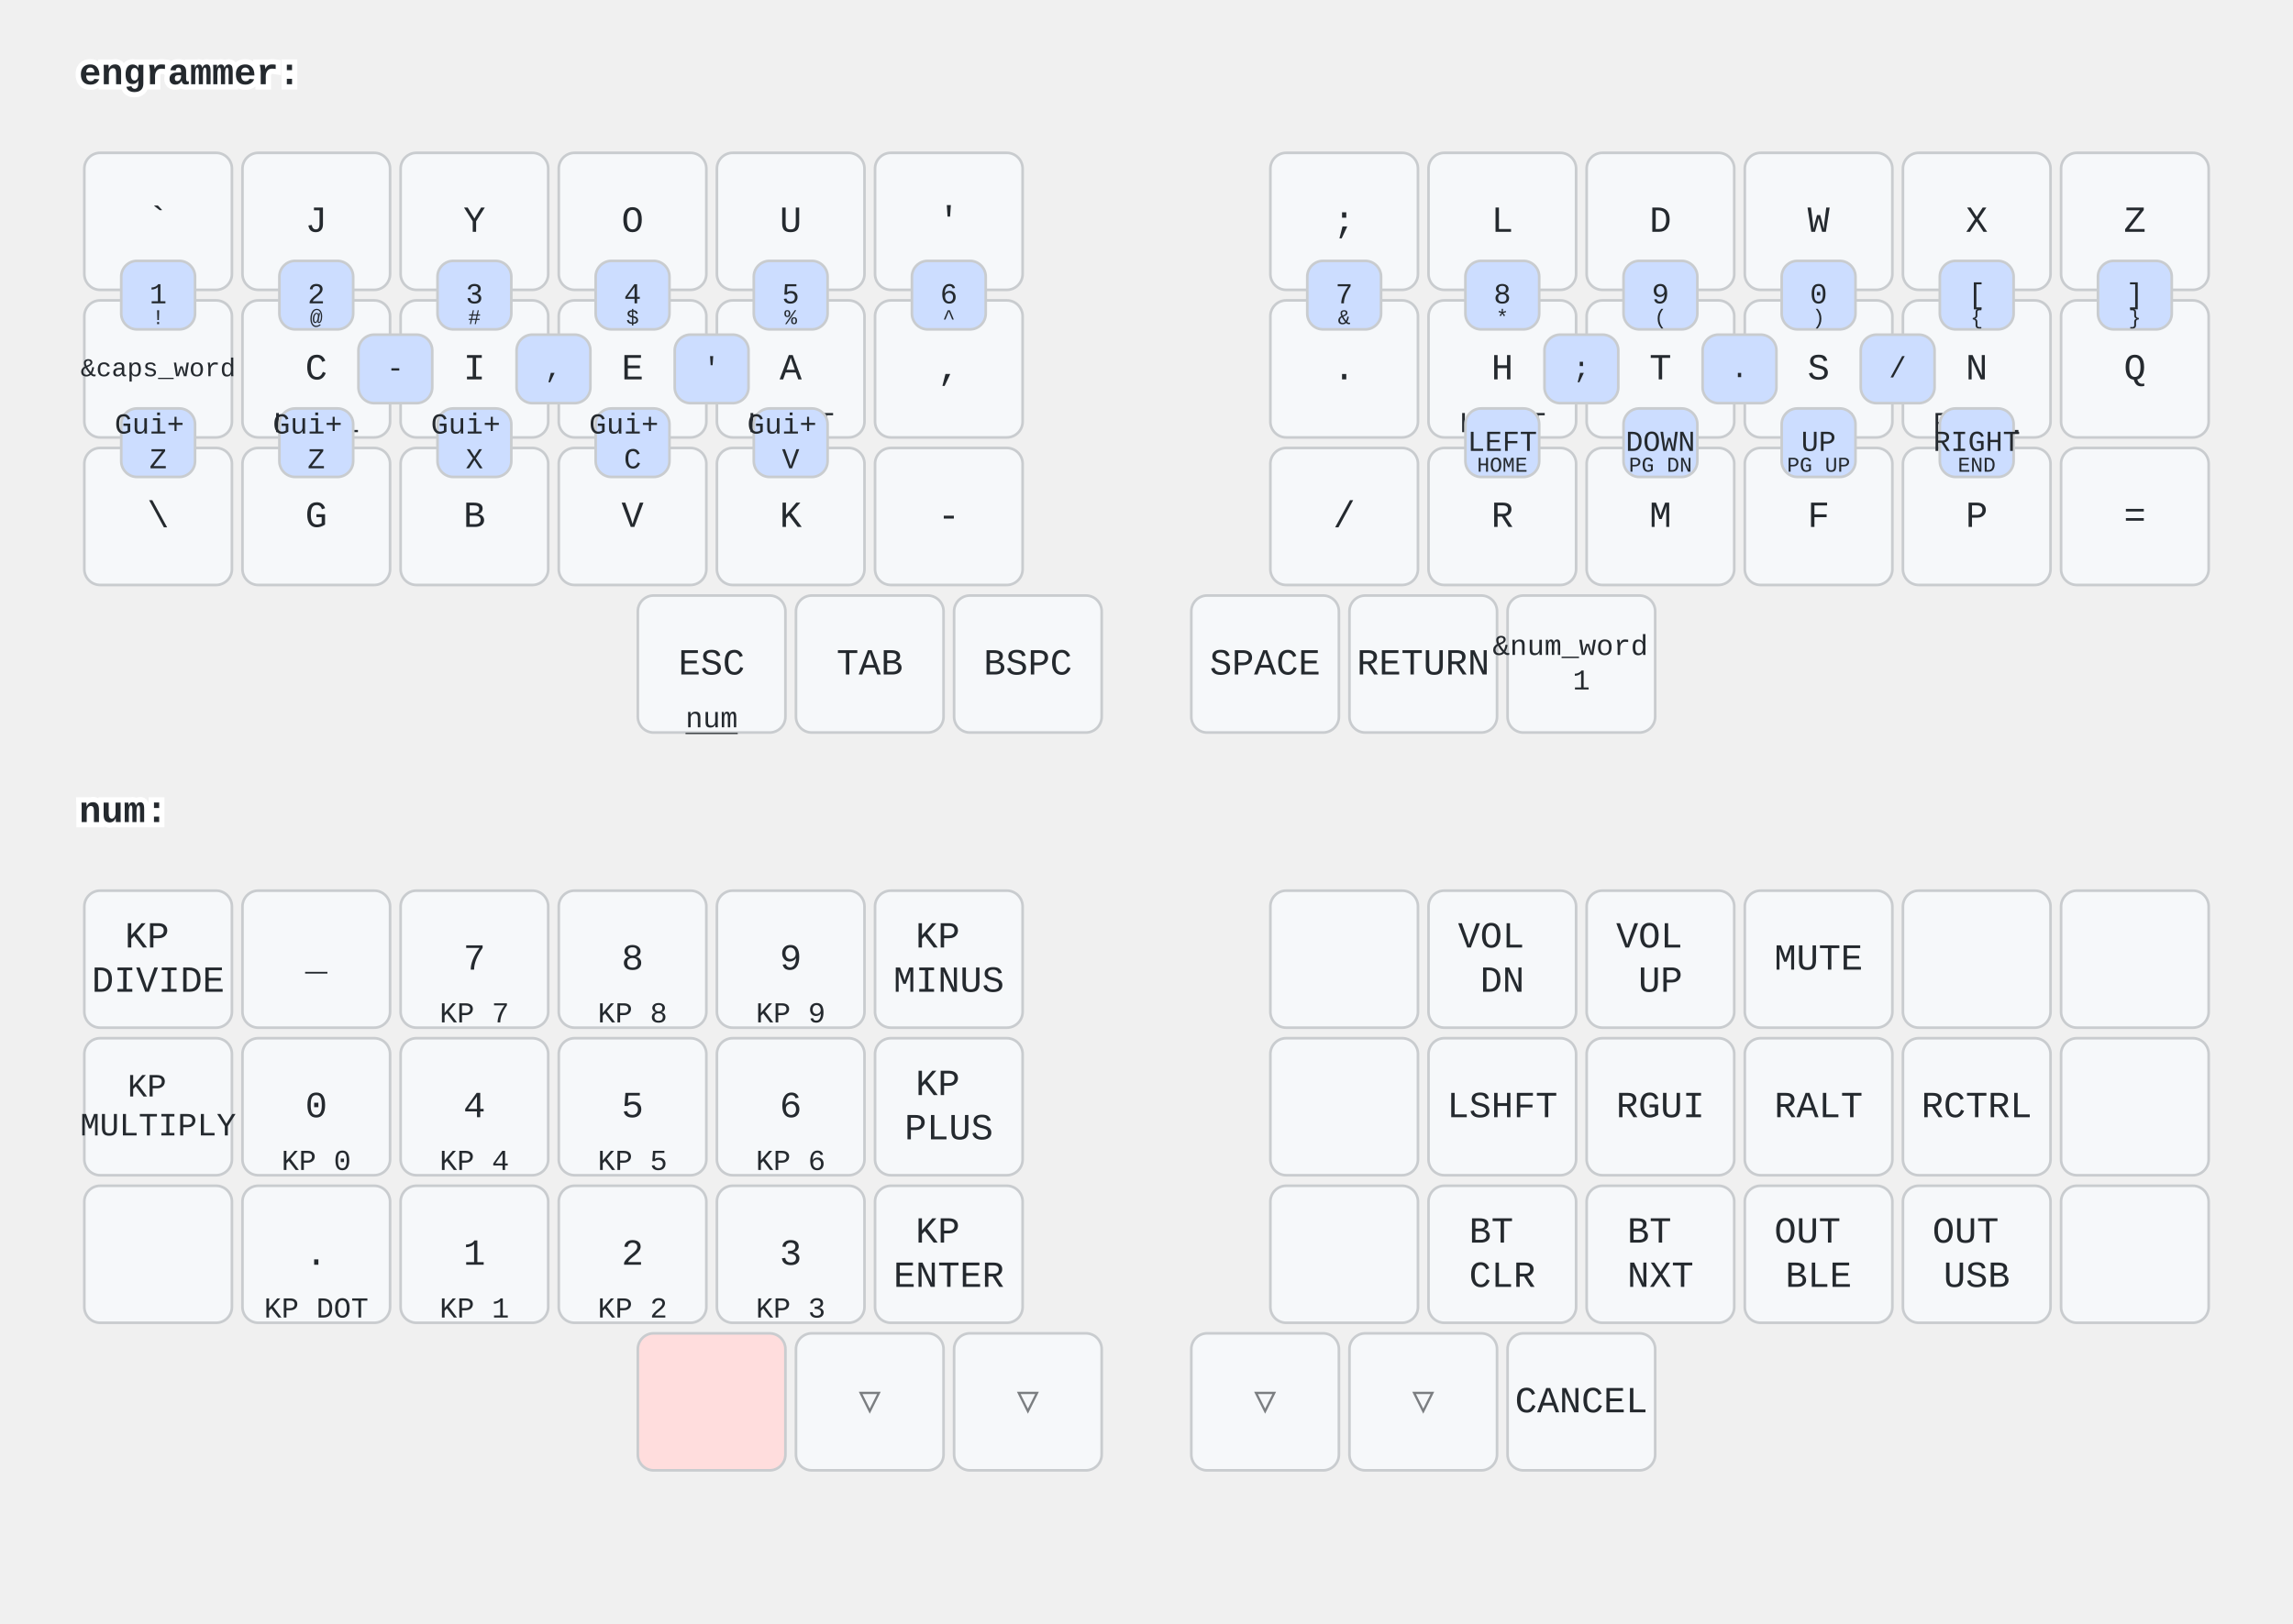
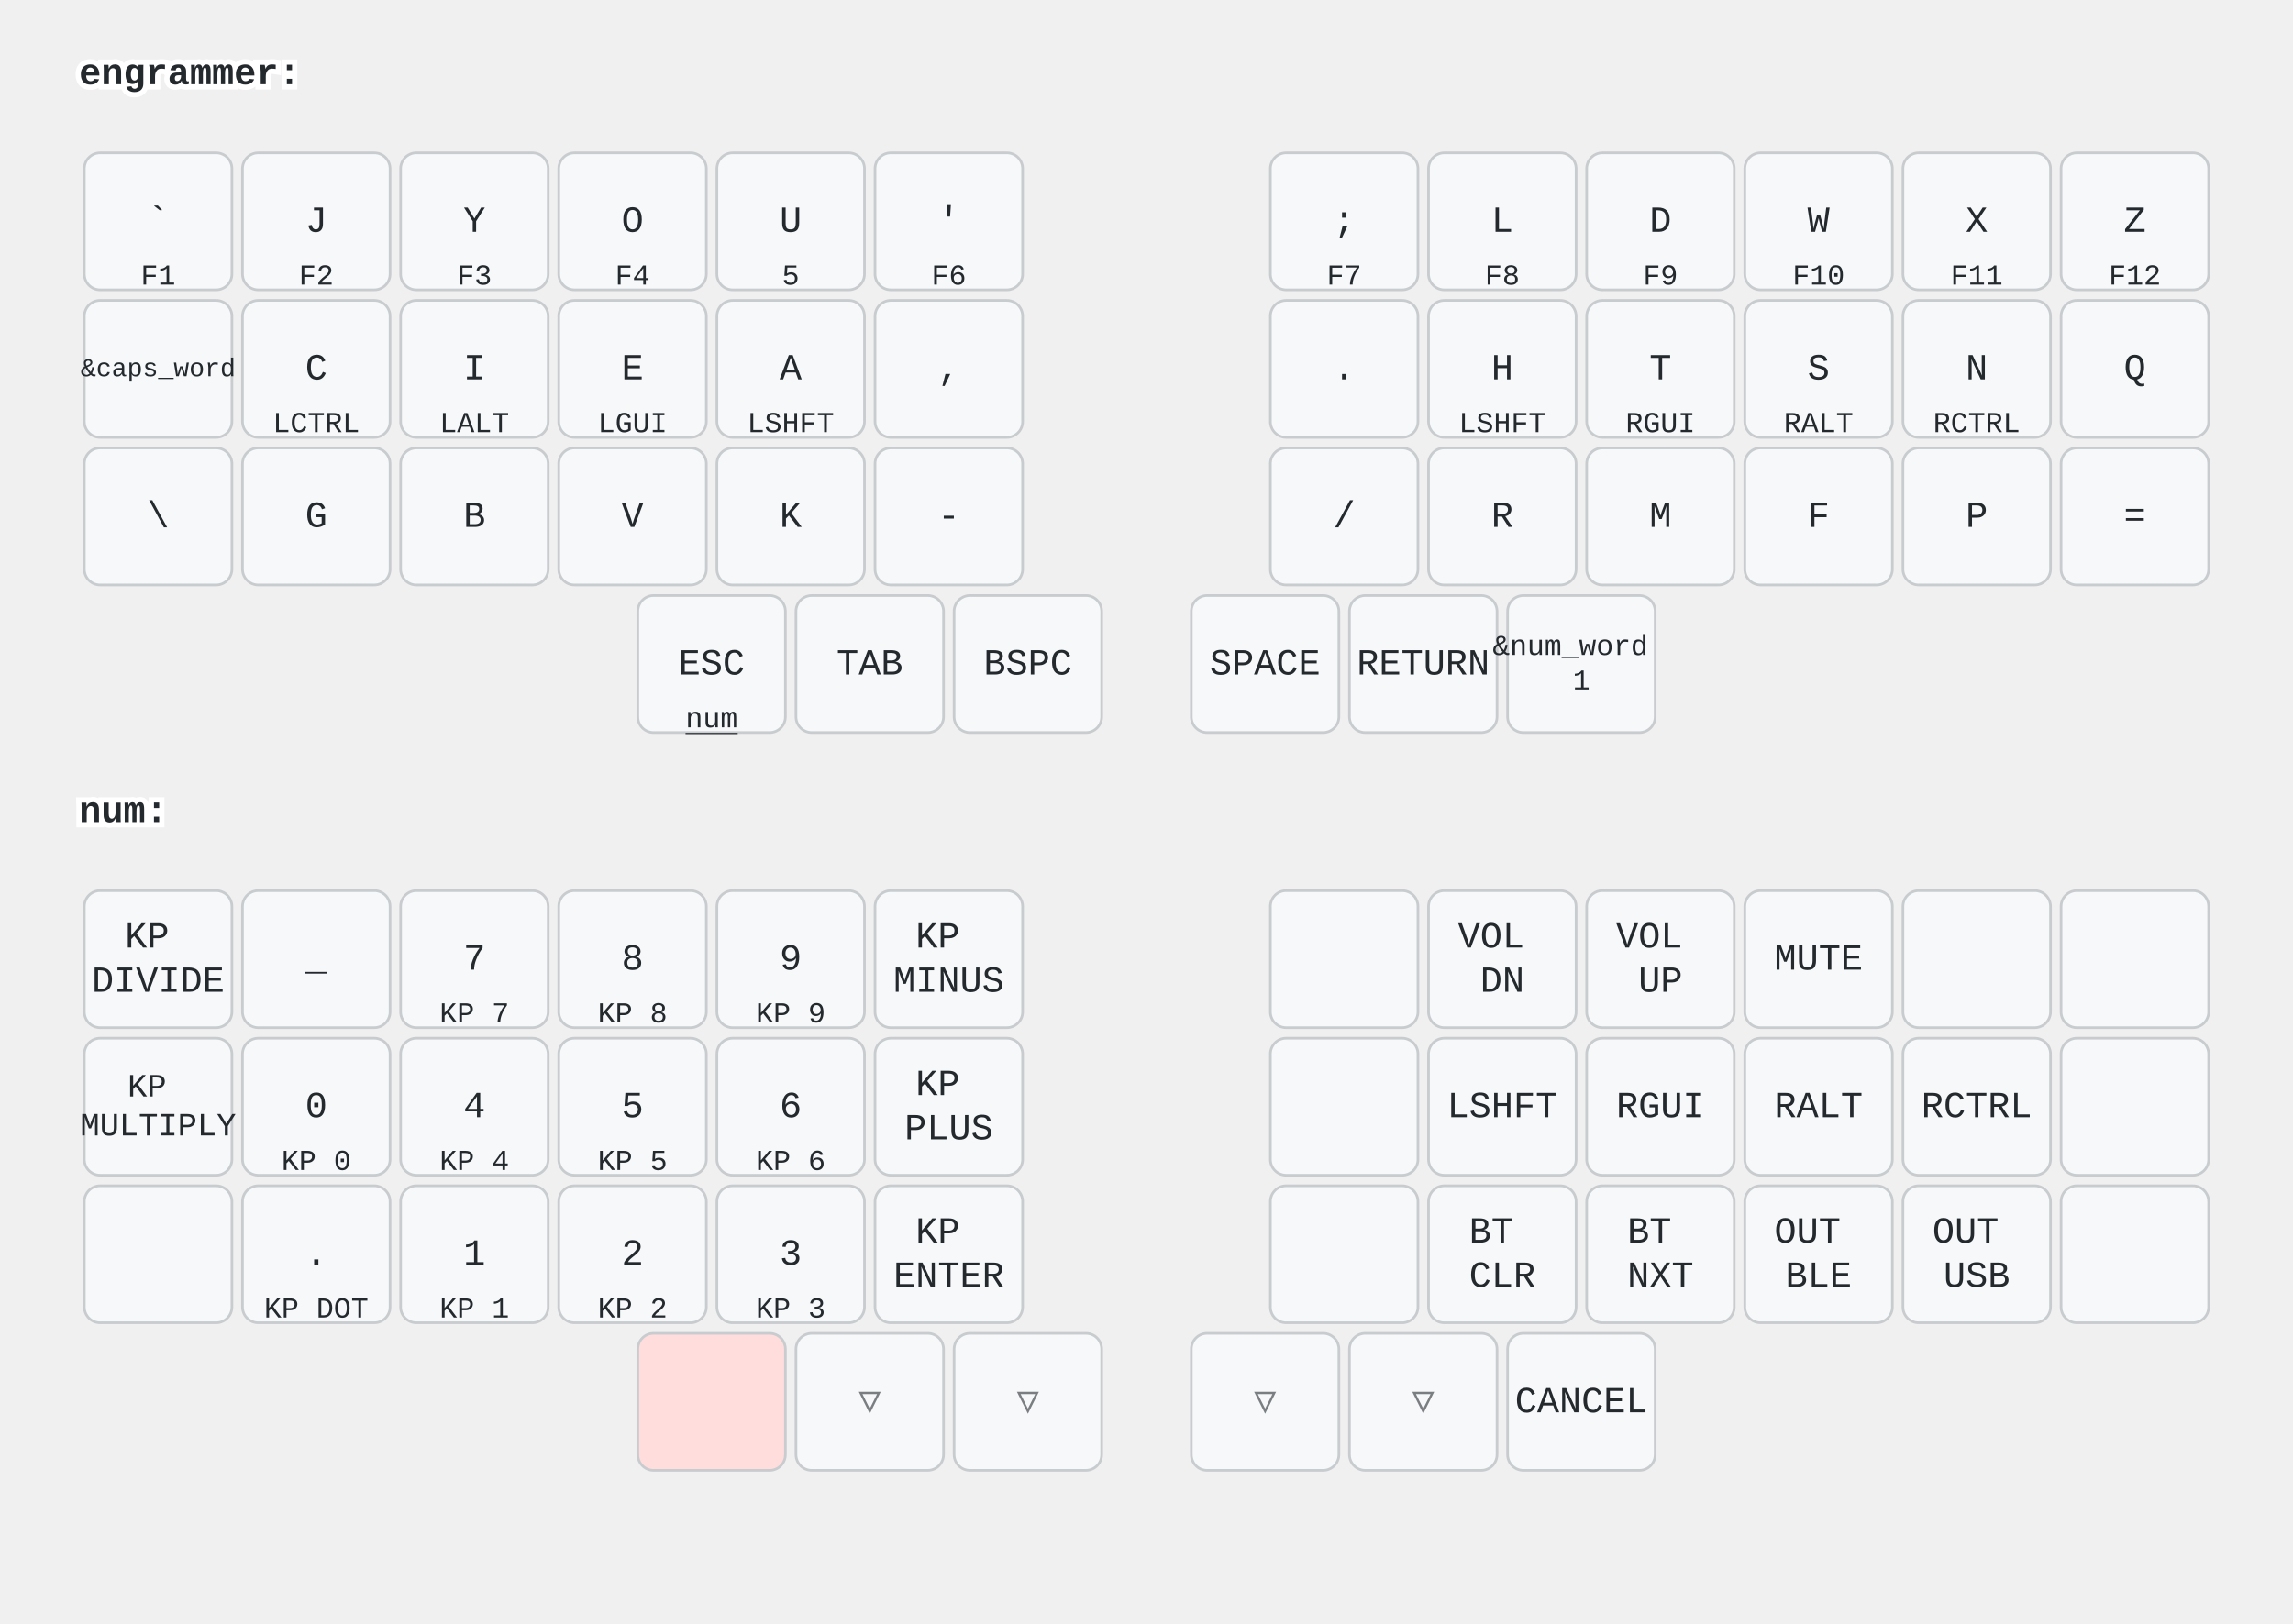
<svg xmlns="http://www.w3.org/2000/svg" width="870" height="616" viewBox="0 0 870 616" class="keymap">
  <style>/* inherit to force styles through use tags */
svg path {
    fill: inherit;
}

/* font and background color specifications */
svg.keymap {
    font-family: SFMono-Regular,Consolas,Liberation Mono,Menlo,monospace;
    font-size: 14px;
    font-kerning: normal;
    text-rendering: optimizeLegibility;
    fill: #24292e;
}

/* default key styling */
rect.key {
    fill: #f6f8fa;
}

rect.key, rect.combo {
    stroke: #c9cccf;
    stroke-width: 1;
}

/* default key side styling, only used is draw_key_sides is set */
rect.side {
    filter: brightness(90%);
}

/* color accent for combo boxes */
rect.combo, rect.combo-separate {
    fill: #cdf;
}

/* color accent for held keys */
rect.held, rect.combo.held {
    fill: #fdd;
}

/* color accent for ghost (optional) keys */
rect.ghost, rect.combo.ghost {
    stroke-dasharray: 4, 4;
    stroke-width: 2;
}

text {
    text-anchor: middle;
    dominant-baseline: middle;
}

/* styling for layer labels */
text.label {
    font-weight: bold;
    text-anchor: start;
    stroke: white;
    stroke-width: 4;
    paint-order: stroke;
}

/* styling for optional footer */
text.footer {
    text-anchor: end;
    dominant-baseline: auto;
    stroke: white;
    stroke-width: 4;
    paint-order: stroke;
}

/* styling for combo tap, and key hold/shifted label text */
text.combo, text.hold, text.shifted {
    font-size: 11px;
}

text.hold {
    text-anchor: middle;
    dominant-baseline: auto;
}

text.shifted {
    text-anchor: middle;
    dominant-baseline: hanging;
}

text.layer-activator {
    text-decoration: underline;
}

/* styling for hold/shifted label text in combo box */
text.combo.hold, text.combo.shifted {
    font-size: 8px;
}

/* lighter symbol for transparent keys */
text.trans {
    fill: #7b7e81;
}

/* styling for combo dendrons */
path.combo {
    stroke-width: 1;
    stroke: gray;
    fill: none;
}

/* Start Tabler Icons Cleanup */
/* cannot use height/width with glyphs */
.icon-tabler &gt; path {
    fill: inherit;
    stroke: inherit;
    stroke-width: 2;
}
/* hide tabler's default box */
.icon-tabler &gt; path[stroke="none"][fill="none"] {
    visibility: hidden;
}
/* End Tabler Icons Cleanup */
</style>
  <g transform="translate(30, 0)" class="layer-engrammer">
    <text x="0" y="28" class="label" id="engrammer">engrammer:</text>
    <g transform="translate(0, 56)">
      <g transform="translate(30, 28)" class="key keypos-0">
        <rect rx="6" ry="6" x="-28" y="-26" width="56" height="52" class="key" />
        <text x="0" y="0" class="key tap">`</text>
        <text x="0" y="24" class="key hold">F1</text>
      </g>
      <g transform="translate(90, 28)" class="key keypos-1">
        <rect rx="6" ry="6" x="-28" y="-26" width="56" height="52" class="key" />
        <text x="0" y="0" class="key tap">J</text>
        <text x="0" y="24" class="key hold">F2</text>
      </g>
      <g transform="translate(150, 28)" class="key keypos-2">
        <rect rx="6" ry="6" x="-28" y="-26" width="56" height="52" class="key" />
        <text x="0" y="0" class="key tap">Y</text>
        <text x="0" y="24" class="key hold">F3</text>
      </g>
      <g transform="translate(210, 28)" class="key keypos-3">
        <rect rx="6" ry="6" x="-28" y="-26" width="56" height="52" class="key" />
        <text x="0" y="0" class="key tap">O</text>
        <text x="0" y="24" class="key hold">F4</text>
      </g>
      <g transform="translate(270, 28)" class="key keypos-4">
        <rect rx="6" ry="6" x="-28" y="-26" width="56" height="52" class="key" />
        <text x="0" y="0" class="key tap">U</text>
        <text x="0" y="24" class="key hold">5</text>
      </g>
      <g transform="translate(330, 28)" class="key keypos-5">
        <rect rx="6" ry="6" x="-28" y="-26" width="56" height="52" class="key" />
        <text x="0" y="0" class="key tap">'</text>
        <text x="0" y="24" class="key hold">F6</text>
      </g>
      <g transform="translate(480, 28)" class="key keypos-6">
        <rect rx="6" ry="6" x="-28" y="-26" width="56" height="52" class="key" />
        <text x="0" y="0" class="key tap">;</text>
        <text x="0" y="24" class="key hold">F7</text>
      </g>
      <g transform="translate(540, 28)" class="key keypos-7">
        <rect rx="6" ry="6" x="-28" y="-26" width="56" height="52" class="key" />
        <text x="0" y="0" class="key tap">L</text>
        <text x="0" y="24" class="key hold">F8</text>
      </g>
      <g transform="translate(600, 28)" class="key keypos-8">
        <rect rx="6" ry="6" x="-28" y="-26" width="56" height="52" class="key" />
        <text x="0" y="0" class="key tap">D</text>
        <text x="0" y="24" class="key hold">F9</text>
      </g>
      <g transform="translate(660, 28)" class="key keypos-9">
        <rect rx="6" ry="6" x="-28" y="-26" width="56" height="52" class="key" />
        <text x="0" y="0" class="key tap">W</text>
        <text x="0" y="24" class="key hold">F10</text>
      </g>
      <g transform="translate(720, 28)" class="key keypos-10">
        <rect rx="6" ry="6" x="-28" y="-26" width="56" height="52" class="key" />
        <text x="0" y="0" class="key tap">X</text>
        <text x="0" y="24" class="key hold">F11</text>
      </g>
      <g transform="translate(780, 28)" class="key keypos-11">
        <rect rx="6" ry="6" x="-28" y="-26" width="56" height="52" class="key" />
        <text x="0" y="0" class="key tap">Z</text>
        <text x="0" y="24" class="key hold">F12</text>
      </g>
      <g transform="translate(30, 84)" class="key keypos-12">
        <rect rx="6" ry="6" x="-28" y="-26" width="56" height="52" class="key" />
        <text x="0" y="0" class="key tap">
          <tspan style="font-size: 70%">&amp;caps_word</tspan>
        </text>
      </g>
      <g transform="translate(90, 84)" class="key keypos-13">
        <rect rx="6" ry="6" x="-28" y="-26" width="56" height="52" class="key" />
        <text x="0" y="0" class="key tap">C</text>
        <text x="0" y="24" class="key hold">LCTRL</text>
      </g>
      <g transform="translate(150, 84)" class="key keypos-14">
        <rect rx="6" ry="6" x="-28" y="-26" width="56" height="52" class="key" />
        <text x="0" y="0" class="key tap">I</text>
        <text x="0" y="24" class="key hold">LALT</text>
      </g>
      <g transform="translate(210, 84)" class="key keypos-15">
        <rect rx="6" ry="6" x="-28" y="-26" width="56" height="52" class="key" />
        <text x="0" y="0" class="key tap">E</text>
        <text x="0" y="24" class="key hold">LGUI</text>
      </g>
      <g transform="translate(270, 84)" class="key keypos-16">
        <rect rx="6" ry="6" x="-28" y="-26" width="56" height="52" class="key" />
        <text x="0" y="0" class="key tap">A</text>
        <text x="0" y="24" class="key hold">LSHFT</text>
      </g>
      <g transform="translate(330, 84)" class="key keypos-17">
        <rect rx="6" ry="6" x="-28" y="-26" width="56" height="52" class="key" />
        <text x="0" y="0" class="key tap">,</text>
      </g>
      <g transform="translate(480, 84)" class="key keypos-18">
        <rect rx="6" ry="6" x="-28" y="-26" width="56" height="52" class="key" />
        <text x="0" y="0" class="key tap">.</text>
      </g>
      <g transform="translate(540, 84)" class="key keypos-19">
        <rect rx="6" ry="6" x="-28" y="-26" width="56" height="52" class="key" />
        <text x="0" y="0" class="key tap">H</text>
        <text x="0" y="24" class="key hold">LSHFT</text>
      </g>
      <g transform="translate(600, 84)" class="key keypos-20">
        <rect rx="6" ry="6" x="-28" y="-26" width="56" height="52" class="key" />
        <text x="0" y="0" class="key tap">T</text>
        <text x="0" y="24" class="key hold">RGUI</text>
      </g>
      <g transform="translate(660, 84)" class="key keypos-21">
        <rect rx="6" ry="6" x="-28" y="-26" width="56" height="52" class="key" />
        <text x="0" y="0" class="key tap">S</text>
        <text x="0" y="24" class="key hold">RALT</text>
      </g>
      <g transform="translate(720, 84)" class="key keypos-22">
        <rect rx="6" ry="6" x="-28" y="-26" width="56" height="52" class="key" />
        <text x="0" y="0" class="key tap">N</text>
        <text x="0" y="24" class="key hold">RCTRL</text>
      </g>
      <g transform="translate(780, 84)" class="key keypos-23">
        <rect rx="6" ry="6" x="-28" y="-26" width="56" height="52" class="key" />
        <text x="0" y="0" class="key tap">Q</text>
      </g>
      <g transform="translate(30, 140)" class="key keypos-24">
        <rect rx="6" ry="6" x="-28" y="-26" width="56" height="52" class="key" />
        <text x="0" y="0" class="key tap">\</text>
      </g>
      <g transform="translate(90, 140)" class="key keypos-25">
        <rect rx="6" ry="6" x="-28" y="-26" width="56" height="52" class="key" />
        <text x="0" y="0" class="key tap">G</text>
      </g>
      <g transform="translate(150, 140)" class="key keypos-26">
        <rect rx="6" ry="6" x="-28" y="-26" width="56" height="52" class="key" />
        <text x="0" y="0" class="key tap">B</text>
      </g>
      <g transform="translate(210, 140)" class="key keypos-27">
        <rect rx="6" ry="6" x="-28" y="-26" width="56" height="52" class="key" />
        <text x="0" y="0" class="key tap">V</text>
      </g>
      <g transform="translate(270, 140)" class="key keypos-28">
        <rect rx="6" ry="6" x="-28" y="-26" width="56" height="52" class="key" />
        <text x="0" y="0" class="key tap">K</text>
      </g>
      <g transform="translate(330, 140)" class="key keypos-29">
        <rect rx="6" ry="6" x="-28" y="-26" width="56" height="52" class="key" />
        <text x="0" y="0" class="key tap">-</text>
      </g>
      <g transform="translate(480, 140)" class="key keypos-30">
        <rect rx="6" ry="6" x="-28" y="-26" width="56" height="52" class="key" />
        <text x="0" y="0" class="key tap">/</text>
      </g>
      <g transform="translate(540, 140)" class="key keypos-31">
        <rect rx="6" ry="6" x="-28" y="-26" width="56" height="52" class="key" />
        <text x="0" y="0" class="key tap">R</text>
      </g>
      <g transform="translate(600, 140)" class="key keypos-32">
        <rect rx="6" ry="6" x="-28" y="-26" width="56" height="52" class="key" />
        <text x="0" y="0" class="key tap">M</text>
      </g>
      <g transform="translate(660, 140)" class="key keypos-33">
        <rect rx="6" ry="6" x="-28" y="-26" width="56" height="52" class="key" />
        <text x="0" y="0" class="key tap">F</text>
      </g>
      <g transform="translate(720, 140)" class="key keypos-34">
        <rect rx="6" ry="6" x="-28" y="-26" width="56" height="52" class="key" />
        <text x="0" y="0" class="key tap">P</text>
      </g>
      <g transform="translate(780, 140)" class="key keypos-35">
        <rect rx="6" ry="6" x="-28" y="-26" width="56" height="52" class="key" />
        <text x="0" y="0" class="key tap">=</text>
      </g>
      <g transform="translate(240, 196)" class="key keypos-36">
        <rect rx="6" ry="6" x="-28" y="-26" width="56" height="52" class="key" />
        <text x="0" y="0" class="key tap">ESC</text>
        <a href="#num">
          <text x="0" y="24" class="key hold layer-activator">num</text>
        </a>
      </g>
      <g transform="translate(300, 196)" class="key keypos-37">
        <rect rx="6" ry="6" x="-28" y="-26" width="56" height="52" class="key" />
        <text x="0" y="0" class="key tap">TAB</text>
      </g>
      <g transform="translate(360, 196)" class="key keypos-38">
        <rect rx="6" ry="6" x="-28" y="-26" width="56" height="52" class="key" />
        <text x="0" y="0" class="key tap">BSPC</text>
      </g>
      <g transform="translate(450, 196)" class="key keypos-39">
        <rect rx="6" ry="6" x="-28" y="-26" width="56" height="52" class="key" />
        <text x="0" y="0" class="key tap">SPACE</text>
      </g>
      <g transform="translate(510, 196)" class="key keypos-40">
        <rect rx="6" ry="6" x="-28" y="-26" width="56" height="52" class="key" />
        <text x="0" y="0" class="key tap">RETURN</text>
      </g>
      <g transform="translate(570, 196)" class="key keypos-41">
        <rect rx="6" ry="6" x="-28" y="-26" width="56" height="52" class="key" />
        <text x="0" y="0" class="key tap">
          <tspan x="0" dy="-0.6em" style="font-size: 78%">&amp;num_word</tspan>
          <tspan x="0" dy="1.2em" style="font-size: 78%">1</tspan>
        </text>
      </g>
-       <g class="combo combopos-0">
-         <rect rx="6" ry="6" x="106" y="71" width="28" height="26" class="combo" />
-         <text x="120" y="84" class="combo tap">-</text>
-       </g>
-       <g class="combo combopos-1">
-         <rect rx="6" ry="6" x="166" y="71" width="28" height="26" class="combo" />
-         <text x="180" y="84" class="combo tap">,</text>
-       </g>
-       <g class="combo combopos-2">
-         <rect rx="6" ry="6" x="226" y="71" width="28" height="26" class="combo" />
-         <text x="240" y="84" class="combo tap">'</text>
-       </g>
-       <g class="combo combopos-3">
-         <rect rx="6" ry="6" x="556" y="71" width="28" height="26" class="combo" />
-         <text x="570" y="84" class="combo tap">;</text>
-       </g>
-       <g class="combo combopos-4">
-         <rect rx="6" ry="6" x="616" y="71" width="28" height="26" class="combo" />
-         <text x="630" y="84" class="combo tap">.</text>
-       </g>
-       <g class="combo combopos-5">
-         <rect rx="6" ry="6" x="676" y="71" width="28" height="26" class="combo" />
-         <text x="690" y="84" class="combo tap">/</text>
-       </g>
-       <g class="combo combopos-6">
-         <rect rx="6" ry="6" x="16" y="43" width="28" height="26" class="combo" />
-         <text x="30" y="56" class="combo tap">1</text>
-         <text x="30" y="67" class="combo hold">!</text>
-       </g>
-       <g class="combo combopos-7">
-         <rect rx="6" ry="6" x="76" y="43" width="28" height="26" class="combo" />
-         <text x="90" y="56" class="combo tap">2</text>
-         <text x="90" y="67" class="combo hold">@</text>
-       </g>
-       <g class="combo combopos-8">
-         <rect rx="6" ry="6" x="136" y="43" width="28" height="26" class="combo" />
-         <text x="150" y="56" class="combo tap">3</text>
-         <text x="150" y="67" class="combo hold">#</text>
-       </g>
-       <g class="combo combopos-9">
-         <rect rx="6" ry="6" x="196" y="43" width="28" height="26" class="combo" />
-         <text x="210" y="56" class="combo tap">4</text>
-         <text x="210" y="67" class="combo hold">$</text>
-       </g>
-       <g class="combo combopos-10">
-         <rect rx="6" ry="6" x="256" y="43" width="28" height="26" class="combo" />
-         <text x="270" y="56" class="combo tap">5</text>
-         <text x="270" y="67" class="combo hold">%</text>
-       </g>
-       <g class="combo combopos-11">
-         <rect rx="6" ry="6" x="316" y="43" width="28" height="26" class="combo" />
-         <text x="330" y="56" class="combo tap">6</text>
-         <text x="330" y="67" class="combo hold">^</text>
-       </g>
-       <g class="combo combopos-12">
-         <rect rx="6" ry="6" x="466" y="43" width="28" height="26" class="combo" />
-         <text x="480" y="56" class="combo tap">7</text>
-         <text x="480" y="67" class="combo hold">&amp;</text>
-       </g>
-       <g class="combo combopos-13">
-         <rect rx="6" ry="6" x="526" y="43" width="28" height="26" class="combo" />
-         <text x="540" y="56" class="combo tap">8</text>
-         <text x="540" y="67" class="combo hold">*</text>
-       </g>
-       <g class="combo combopos-14">
-         <rect rx="6" ry="6" x="586" y="43" width="28" height="26" class="combo" />
-         <text x="600" y="56" class="combo tap">9</text>
-         <text x="600" y="67" class="combo hold">(</text>
-       </g>
-       <g class="combo combopos-15">
-         <rect rx="6" ry="6" x="646" y="43" width="28" height="26" class="combo" />
-         <text x="660" y="56" class="combo tap">0</text>
-         <text x="660" y="67" class="combo hold">)</text>
-       </g>
-       <g class="combo combopos-16">
-         <rect rx="6" ry="6" x="706" y="43" width="28" height="26" class="combo" />
-         <text x="720" y="56" class="combo tap">[</text>
-         <text x="720" y="67" class="combo hold">{</text>
-       </g>
-       <g class="combo combopos-17">
-         <rect rx="6" ry="6" x="766" y="43" width="28" height="26" class="combo" />
-         <text x="780" y="56" class="combo tap">]</text>
-         <text x="780" y="67" class="combo hold">}</text>
-       </g>
-       <g class="combo combopos-18">
-         <rect rx="6" ry="6" x="76" y="99" width="28" height="26" class="combo" />
-         <text x="90" y="112" class="combo tap">
-           <tspan x="90" dy="-0.6em">Gui+</tspan>
-           <tspan x="90" dy="1.2em">Z</tspan>
-         </text>
-       </g>
-       <g class="combo combopos-19">
-         <rect rx="6" ry="6" x="16" y="99" width="28" height="26" class="combo" />
-         <text x="30" y="112" class="combo tap">
-           <tspan x="30" dy="-0.6em">Gui+</tspan>
-           <tspan x="30" dy="1.2em">Z</tspan>
-         </text>
-       </g>
-       <g class="combo combopos-20">
-         <rect rx="6" ry="6" x="136" y="99" width="28" height="26" class="combo" />
-         <text x="150" y="112" class="combo tap">
-           <tspan x="150" dy="-0.6em">Gui+</tspan>
-           <tspan x="150" dy="1.2em">X</tspan>
-         </text>
-       </g>
-       <g class="combo combopos-21">
-         <rect rx="6" ry="6" x="196" y="99" width="28" height="26" class="combo" />
-         <text x="210" y="112" class="combo tap">
-           <tspan x="210" dy="-0.6em">Gui+</tspan>
-           <tspan x="210" dy="1.2em">C</tspan>
-         </text>
-       </g>
-       <g class="combo combopos-22">
-         <rect rx="6" ry="6" x="256" y="99" width="28" height="26" class="combo" />
-         <text x="270" y="112" class="combo tap">
-           <tspan x="270" dy="-0.6em">Gui+</tspan>
-           <tspan x="270" dy="1.2em">V</tspan>
-         </text>
-       </g>
-       <g class="combo combopos-23">
-         <rect rx="6" ry="6" x="526" y="99" width="28" height="26" class="combo" />
-         <text x="540" y="112" class="combo tap">LEFT</text>
-         <text x="540" y="123" class="combo hold">HOME</text>
-       </g>
-       <g class="combo combopos-24">
-         <rect rx="6" ry="6" x="586" y="99" width="28" height="26" class="combo" />
-         <text x="600" y="112" class="combo tap">DOWN</text>
-         <text x="600" y="123" class="combo hold">PG DN</text>
-       </g>
-       <g class="combo combopos-25">
-         <rect rx="6" ry="6" x="646" y="99" width="28" height="26" class="combo" />
-         <text x="660" y="112" class="combo tap">UP</text>
-         <text x="660" y="123" class="combo hold">PG UP</text>
-       </g>
-       <g class="combo combopos-26">
-         <rect rx="6" ry="6" x="706" y="99" width="28" height="26" class="combo" />
-         <text x="720" y="112" class="combo tap">RIGHT</text>
-         <text x="720" y="123" class="combo hold">END</text>
-       </g>
    </g>
  </g>
  <g transform="translate(30, 280)" class="layer-num">
    <text x="0" y="28" class="label" id="num">num:</text>
    <g transform="translate(0, 56)">
      <g transform="translate(30, 28)" class="key keypos-0">
        <rect rx="6" ry="6" x="-28" y="-26" width="56" height="52" class="key" />
        <text x="0" y="0" class="key tap">
          <tspan x="0" dy="-0.6em">KP</tspan>
          <tspan x="0" dy="1.2em">DIVIDE</tspan>
        </text>
      </g>
      <g transform="translate(90, 28)" class="key keypos-1">
        <rect rx="6" ry="6" x="-28" y="-26" width="56" height="52" class="key" />
        <text x="0" y="0" class="key tap">_</text>
      </g>
      <g transform="translate(150, 28)" class="key keypos-2">
        <rect rx="6" ry="6" x="-28" y="-26" width="56" height="52" class="key" />
        <text x="0" y="0" class="key tap">7</text>
        <text x="0" y="24" class="key hold">KP 7</text>
      </g>
      <g transform="translate(210, 28)" class="key keypos-3">
        <rect rx="6" ry="6" x="-28" y="-26" width="56" height="52" class="key" />
        <text x="0" y="0" class="key tap">8</text>
        <text x="0" y="24" class="key hold">KP 8</text>
      </g>
      <g transform="translate(270, 28)" class="key keypos-4">
        <rect rx="6" ry="6" x="-28" y="-26" width="56" height="52" class="key" />
        <text x="0" y="0" class="key tap">9</text>
        <text x="0" y="24" class="key hold">KP 9</text>
      </g>
      <g transform="translate(330, 28)" class="key keypos-5">
        <rect rx="6" ry="6" x="-28" y="-26" width="56" height="52" class="key" />
        <text x="0" y="0" class="key tap">
          <tspan x="0" dy="-0.6em">KP</tspan>
          <tspan x="0" dy="1.2em">MINUS</tspan>
        </text>
      </g>
      <g transform="translate(480, 28)" class="key keypos-6">
        <rect rx="6" ry="6" x="-28" y="-26" width="56" height="52" class="key" />
      </g>
      <g transform="translate(540, 28)" class="key keypos-7">
        <rect rx="6" ry="6" x="-28" y="-26" width="56" height="52" class="key" />
        <text x="0" y="0" class="key tap">
          <tspan x="0" dy="-0.6em">VOL</tspan>
          <tspan x="0" dy="1.2em">DN</tspan>
        </text>
      </g>
      <g transform="translate(600, 28)" class="key keypos-8">
        <rect rx="6" ry="6" x="-28" y="-26" width="56" height="52" class="key" />
        <text x="0" y="0" class="key tap">
          <tspan x="0" dy="-0.6em">VOL</tspan>
          <tspan x="0" dy="1.2em">UP</tspan>
        </text>
      </g>
      <g transform="translate(660, 28)" class="key keypos-9">
        <rect rx="6" ry="6" x="-28" y="-26" width="56" height="52" class="key" />
        <text x="0" y="0" class="key tap">MUTE</text>
      </g>
      <g transform="translate(720, 28)" class="key keypos-10">
        <rect rx="6" ry="6" x="-28" y="-26" width="56" height="52" class="key" />
      </g>
      <g transform="translate(780, 28)" class="key keypos-11">
        <rect rx="6" ry="6" x="-28" y="-26" width="56" height="52" class="key" />
      </g>
      <g transform="translate(30, 84)" class="key keypos-12">
        <rect rx="6" ry="6" x="-28" y="-26" width="56" height="52" class="key" />
        <text x="0" y="0" class="key tap">
          <tspan x="0" dy="-0.6em" style="font-size: 88%">KP</tspan>
          <tspan x="0" dy="1.2em" style="font-size: 88%">MULTIPLY</tspan>
        </text>
      </g>
      <g transform="translate(90, 84)" class="key keypos-13">
        <rect rx="6" ry="6" x="-28" y="-26" width="56" height="52" class="key" />
        <text x="0" y="0" class="key tap">0</text>
        <text x="0" y="24" class="key hold">KP 0</text>
      </g>
      <g transform="translate(150, 84)" class="key keypos-14">
        <rect rx="6" ry="6" x="-28" y="-26" width="56" height="52" class="key" />
        <text x="0" y="0" class="key tap">4</text>
        <text x="0" y="24" class="key hold">KP 4</text>
      </g>
      <g transform="translate(210, 84)" class="key keypos-15">
        <rect rx="6" ry="6" x="-28" y="-26" width="56" height="52" class="key" />
        <text x="0" y="0" class="key tap">5</text>
        <text x="0" y="24" class="key hold">KP 5</text>
      </g>
      <g transform="translate(270, 84)" class="key keypos-16">
        <rect rx="6" ry="6" x="-28" y="-26" width="56" height="52" class="key" />
        <text x="0" y="0" class="key tap">6</text>
        <text x="0" y="24" class="key hold">KP 6</text>
      </g>
      <g transform="translate(330, 84)" class="key keypos-17">
        <rect rx="6" ry="6" x="-28" y="-26" width="56" height="52" class="key" />
        <text x="0" y="0" class="key tap">
          <tspan x="0" dy="-0.6em">KP</tspan>
          <tspan x="0" dy="1.2em">PLUS</tspan>
        </text>
      </g>
      <g transform="translate(480, 84)" class="key keypos-18">
        <rect rx="6" ry="6" x="-28" y="-26" width="56" height="52" class="key" />
      </g>
      <g transform="translate(540, 84)" class="key keypos-19">
        <rect rx="6" ry="6" x="-28" y="-26" width="56" height="52" class="key" />
        <text x="0" y="0" class="key tap">LSHFT</text>
      </g>
      <g transform="translate(600, 84)" class="key keypos-20">
        <rect rx="6" ry="6" x="-28" y="-26" width="56" height="52" class="key" />
        <text x="0" y="0" class="key tap">RGUI</text>
      </g>
      <g transform="translate(660, 84)" class="key keypos-21">
        <rect rx="6" ry="6" x="-28" y="-26" width="56" height="52" class="key" />
        <text x="0" y="0" class="key tap">RALT</text>
      </g>
      <g transform="translate(720, 84)" class="key keypos-22">
        <rect rx="6" ry="6" x="-28" y="-26" width="56" height="52" class="key" />
        <text x="0" y="0" class="key tap">RCTRL</text>
      </g>
      <g transform="translate(780, 84)" class="key keypos-23">
        <rect rx="6" ry="6" x="-28" y="-26" width="56" height="52" class="key" />
      </g>
      <g transform="translate(30, 140)" class="key keypos-24">
        <rect rx="6" ry="6" x="-28" y="-26" width="56" height="52" class="key" />
      </g>
      <g transform="translate(90, 140)" class="key keypos-25">
        <rect rx="6" ry="6" x="-28" y="-26" width="56" height="52" class="key" />
        <text x="0" y="0" class="key tap">.</text>
        <text x="0" y="24" class="key hold">KP DOT</text>
      </g>
      <g transform="translate(150, 140)" class="key keypos-26">
        <rect rx="6" ry="6" x="-28" y="-26" width="56" height="52" class="key" />
        <text x="0" y="0" class="key tap">1</text>
        <text x="0" y="24" class="key hold">KP 1</text>
      </g>
      <g transform="translate(210, 140)" class="key keypos-27">
        <rect rx="6" ry="6" x="-28" y="-26" width="56" height="52" class="key" />
        <text x="0" y="0" class="key tap">2</text>
        <text x="0" y="24" class="key hold">KP 2</text>
      </g>
      <g transform="translate(270, 140)" class="key keypos-28">
        <rect rx="6" ry="6" x="-28" y="-26" width="56" height="52" class="key" />
        <text x="0" y="0" class="key tap">3</text>
        <text x="0" y="24" class="key hold">KP 3</text>
      </g>
      <g transform="translate(330, 140)" class="key keypos-29">
        <rect rx="6" ry="6" x="-28" y="-26" width="56" height="52" class="key" />
        <text x="0" y="0" class="key tap">
          <tspan x="0" dy="-0.6em">KP</tspan>
          <tspan x="0" dy="1.2em">ENTER</tspan>
        </text>
      </g>
      <g transform="translate(480, 140)" class="key keypos-30">
        <rect rx="6" ry="6" x="-28" y="-26" width="56" height="52" class="key" />
      </g>
      <g transform="translate(540, 140)" class="key keypos-31">
        <rect rx="6" ry="6" x="-28" y="-26" width="56" height="52" class="key" />
        <text x="0" y="0" class="key tap">
          <tspan x="0" dy="-0.6em">BT</tspan>
          <tspan x="0" dy="1.2em">CLR</tspan>
        </text>
      </g>
      <g transform="translate(600, 140)" class="key keypos-32">
        <rect rx="6" ry="6" x="-28" y="-26" width="56" height="52" class="key" />
        <text x="0" y="0" class="key tap">
          <tspan x="0" dy="-0.6em">BT</tspan>
          <tspan x="0" dy="1.2em">NXT</tspan>
        </text>
      </g>
      <g transform="translate(660, 140)" class="key keypos-33">
        <rect rx="6" ry="6" x="-28" y="-26" width="56" height="52" class="key" />
        <text x="0" y="0" class="key tap">
          <tspan x="0" dy="-0.6em">OUT</tspan>
          <tspan x="0" dy="1.2em">BLE</tspan>
        </text>
      </g>
      <g transform="translate(720, 140)" class="key keypos-34">
        <rect rx="6" ry="6" x="-28" y="-26" width="56" height="52" class="key" />
        <text x="0" y="0" class="key tap">
          <tspan x="0" dy="-0.6em">OUT</tspan>
          <tspan x="0" dy="1.2em">USB</tspan>
        </text>
      </g>
      <g transform="translate(780, 140)" class="key keypos-35">
        <rect rx="6" ry="6" x="-28" y="-26" width="56" height="52" class="key" />
      </g>
      <g transform="translate(240, 196)" class="key held keypos-36">
        <rect rx="6" ry="6" x="-28" y="-26" width="56" height="52" class="key held" />
      </g>
      <g transform="translate(300, 196)" class="key trans keypos-37">
        <rect rx="6" ry="6" x="-28" y="-26" width="56" height="52" class="key trans" />
        <text x="0" y="0" class="key trans tap">▽</text>
      </g>
      <g transform="translate(360, 196)" class="key trans keypos-38">
        <rect rx="6" ry="6" x="-28" y="-26" width="56" height="52" class="key trans" />
        <text x="0" y="0" class="key trans tap">▽</text>
      </g>
      <g transform="translate(450, 196)" class="key trans keypos-39">
        <rect rx="6" ry="6" x="-28" y="-26" width="56" height="52" class="key trans" />
        <text x="0" y="0" class="key trans tap">▽</text>
      </g>
      <g transform="translate(510, 196)" class="key trans keypos-40">
        <rect rx="6" ry="6" x="-28" y="-26" width="56" height="52" class="key trans" />
        <text x="0" y="0" class="key trans tap">▽</text>
      </g>
      <g transform="translate(570, 196)" class="key keypos-41">
        <rect rx="6" ry="6" x="-28" y="-26" width="56" height="52" class="key" />
        <text x="0" y="0" class="key tap">CANCEL</text>
      </g>
    </g>
  </g>
</svg>
